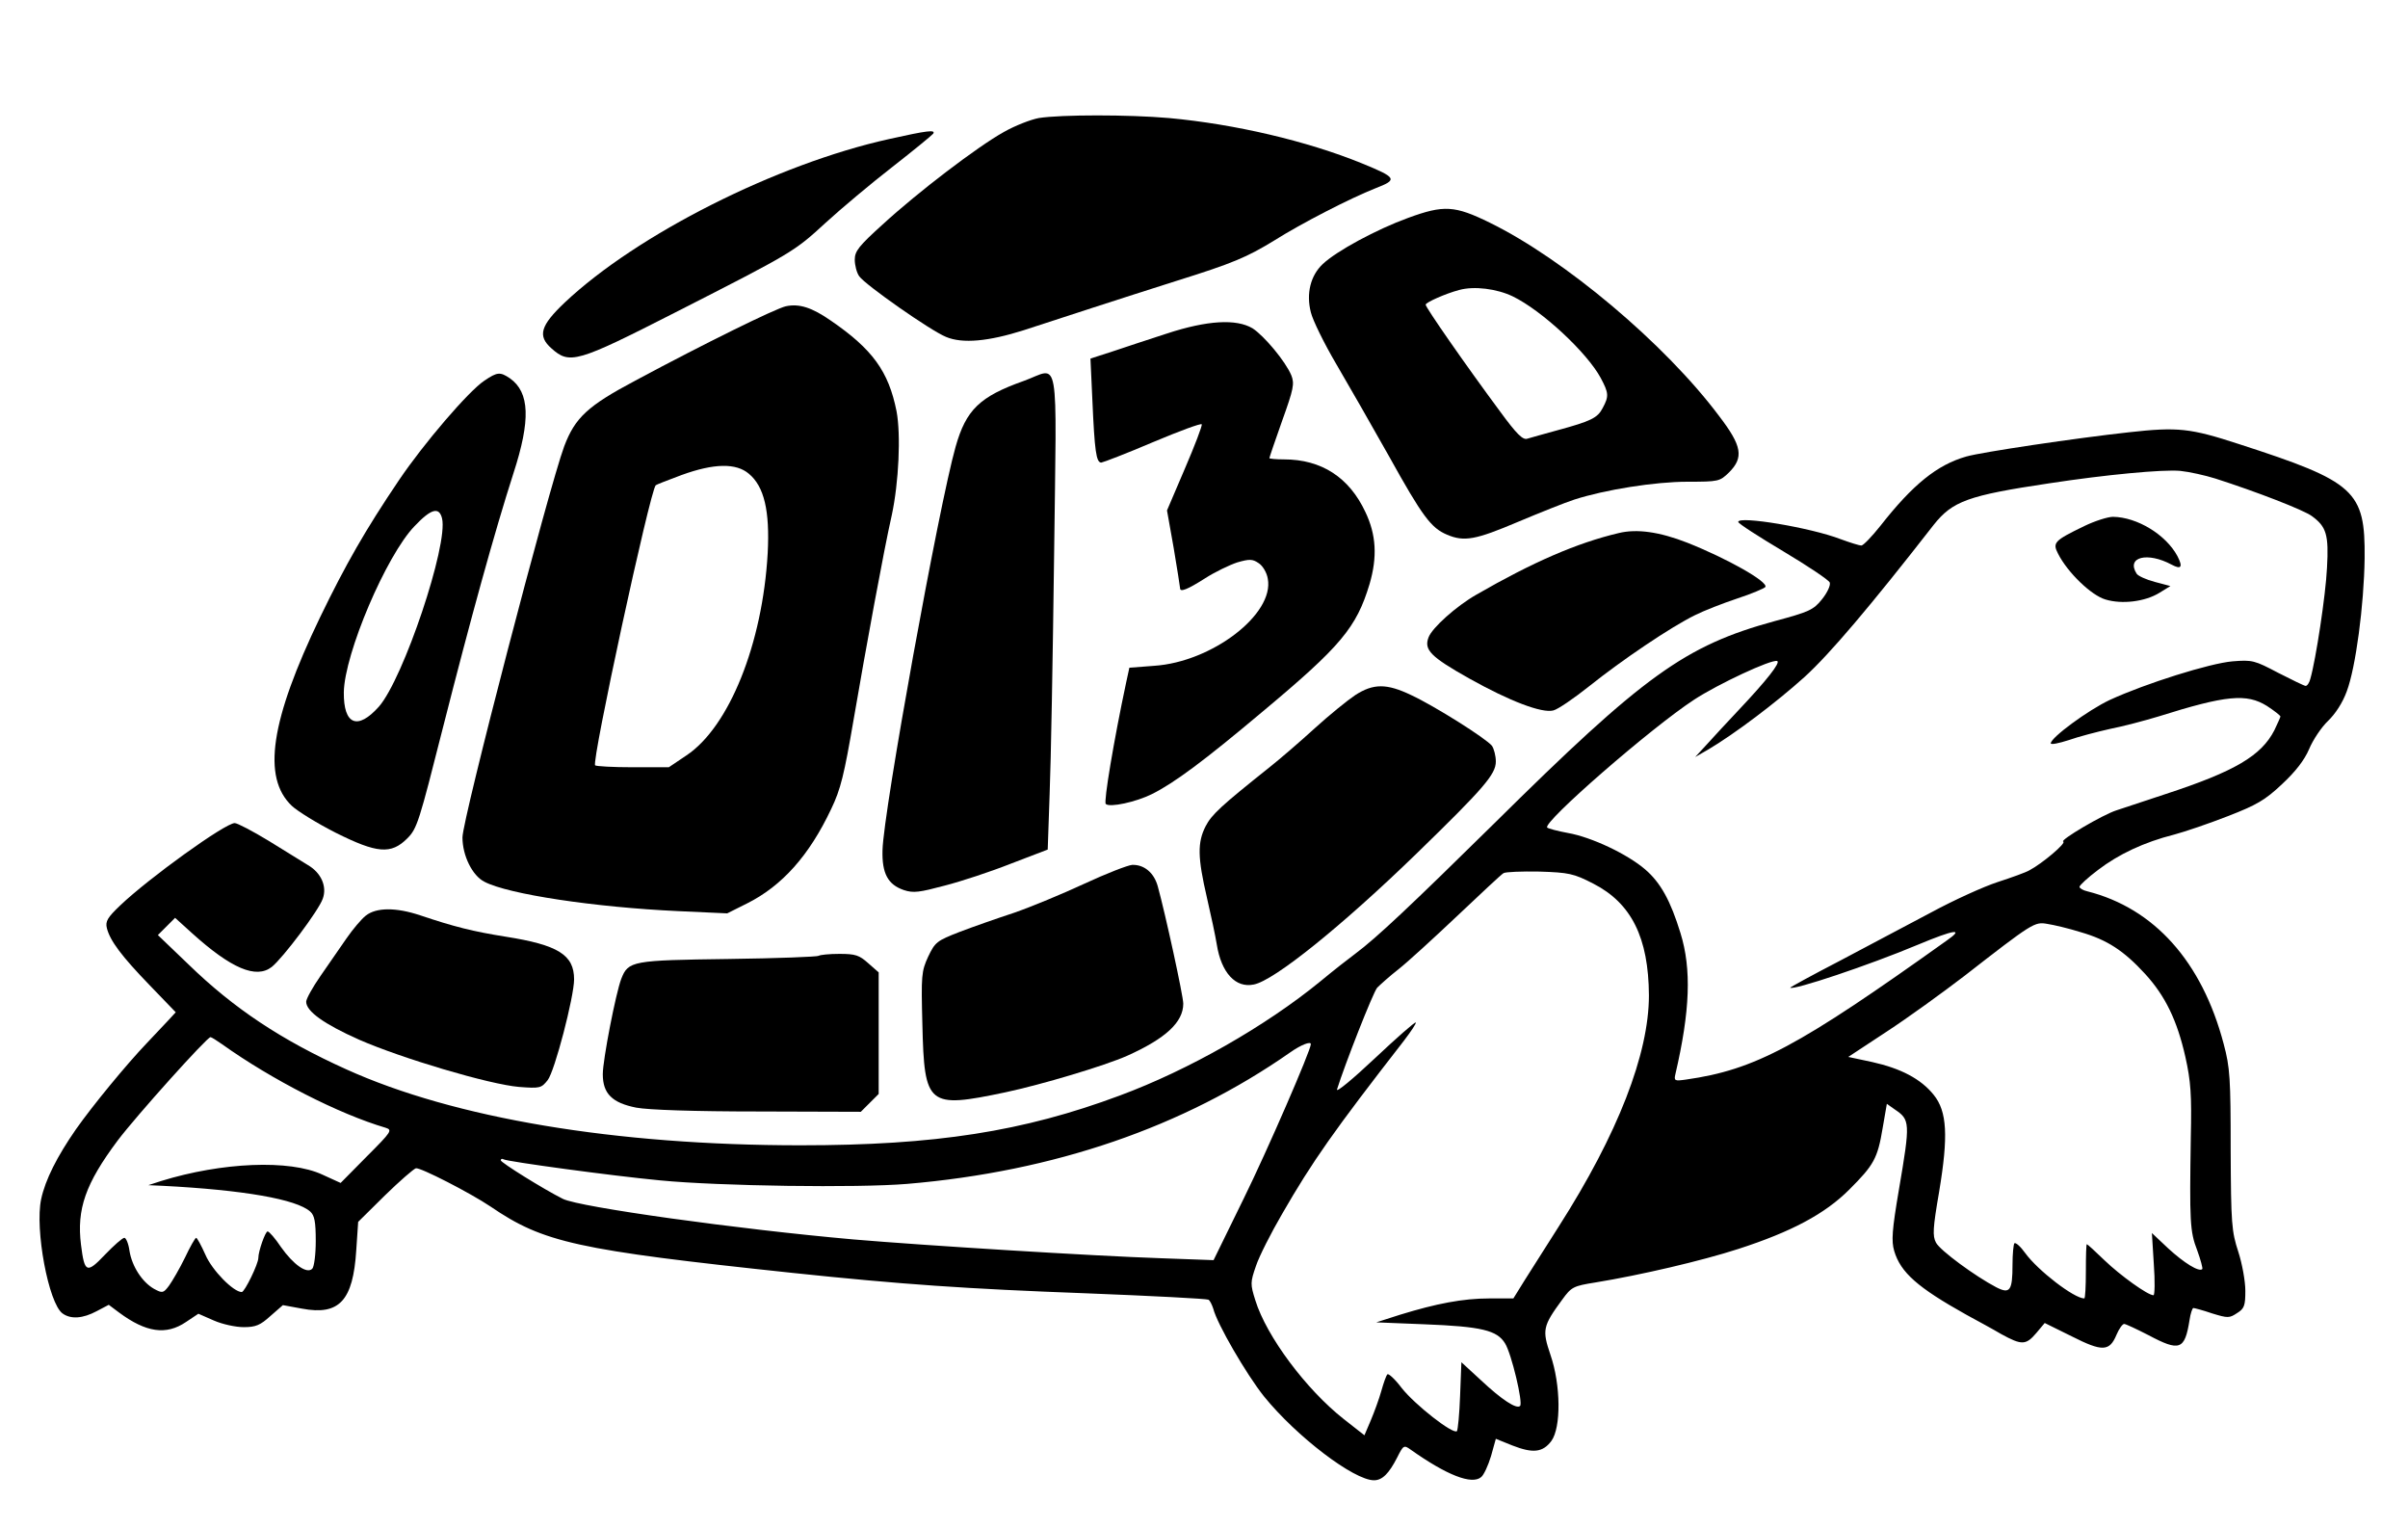
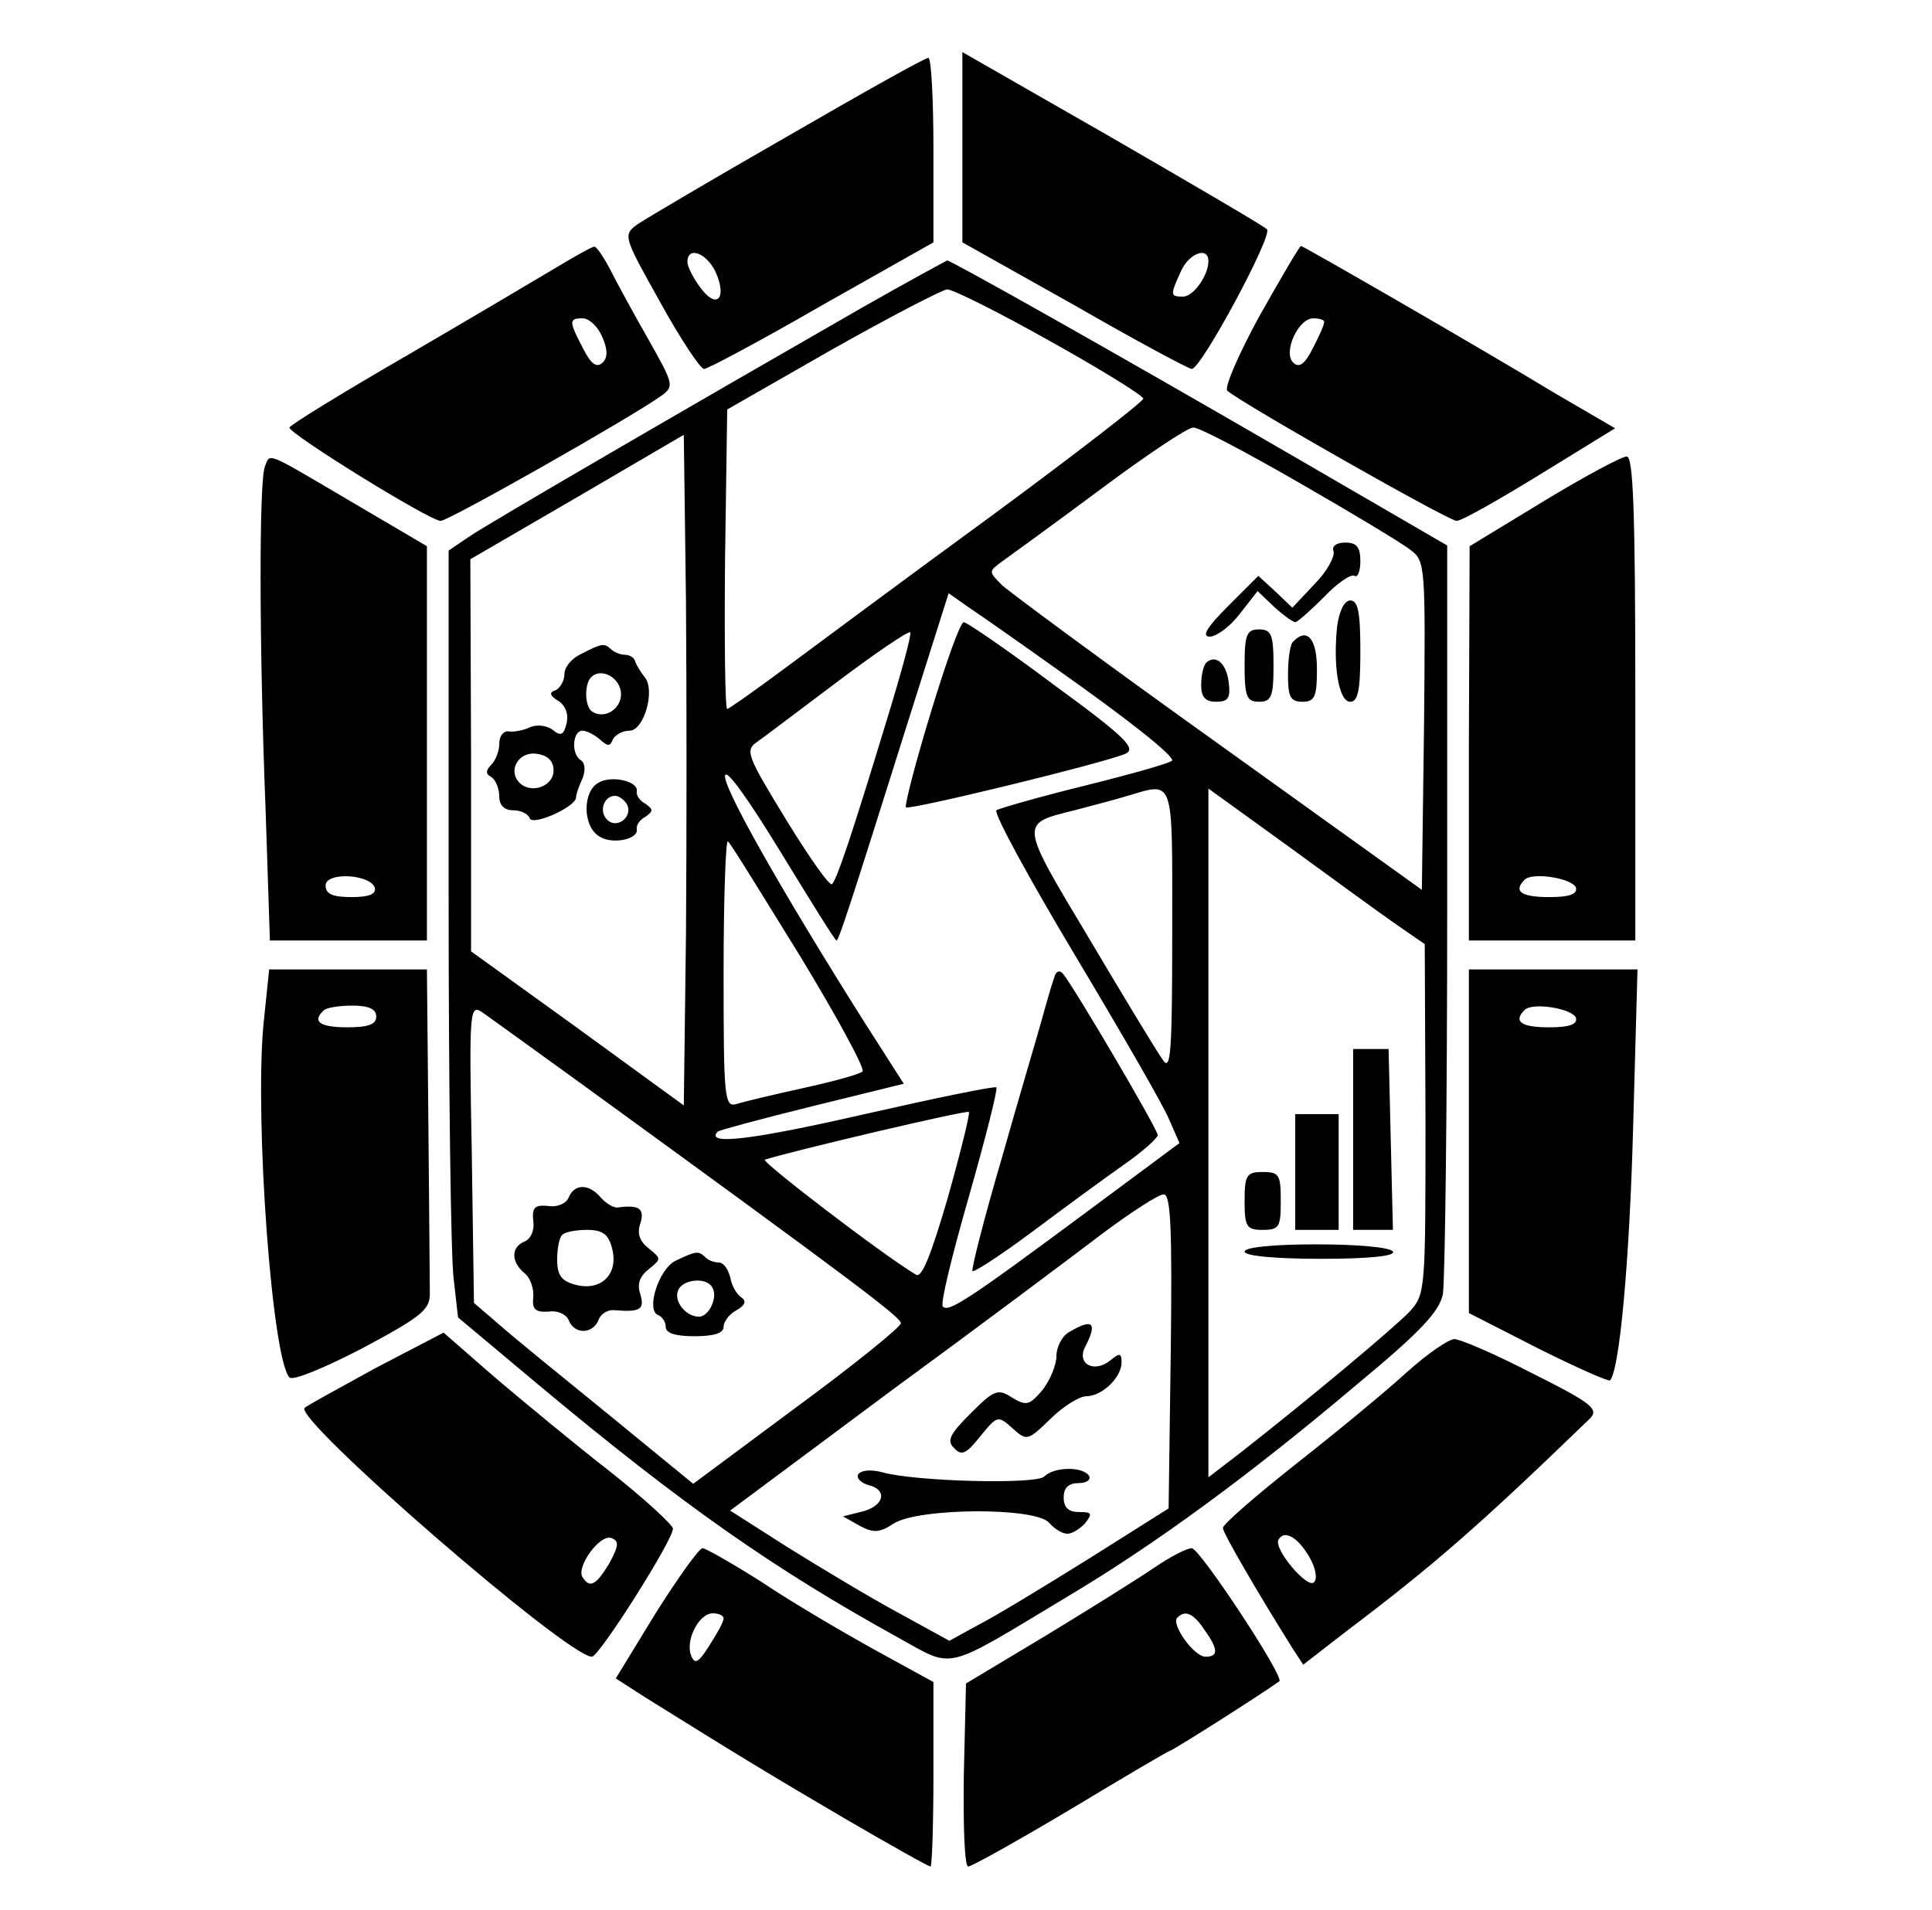
- <svg xmlns="http://www.w3.org/2000/svg" version="1.0" width="755" height="479" viewBox="0 0 755 479" preserveAspectRatio="xMidYMid meet">
-   <g transform="translate(0,479) scale(0.1,-0.1)" fill="#000000" stroke="none">
-     <path d="M3257 4420 c-26 -5 -75 -24 -110 -44 -81 -45 -269 -188 -380 -290 -74 -67 -87 -83 -87 -110 0 -17 6 -41 14 -52 19 -27 223 -170 272 -190 52 -22 134 -14 244 21 47 15 144 47 215 70 72 23 191 62 265 85 176 55 220 74 305 126 84 53 237 132 318 164 70 27 67 33 -43 78 -172 70 -398 123 -605 142 -126 11 -338 11 -408 0z" />
-     <path d="M2787 4354 c-352 -78 -790 -299 -1016 -512 -77 -73 -86 -105 -42 -144 57 -51 79 -45 389 113 369 188 372 190 471 281 47 43 141 122 208 174 68 53 125 100 129 105 8 13 -18 10 -139 -17z" />
-     <path d="M4415 4107 c-99 -36 -225 -104 -268 -145 -38 -36 -52 -92 -37 -151 6 -25 42 -98 79 -161 37 -63 112 -194 166 -290 105 -189 132 -225 182 -246 54 -23 90 -16 222 40 69 29 149 61 177 70 96 31 253 56 355 56 98 0 101 1 130 29 47 47 41 83 -31 177 -170 227 -486 492 -719 606 -110 54 -144 56 -256 15z m328 -246 c91 -44 233 -176 276 -256 25 -47 26 -57 6 -94 -16 -31 -36 -41 -143 -70 -41 -11 -82 -23 -93 -26 -14 -5 -33 13 -87 87 -106 143 -232 324 -232 333 0 7 63 35 105 46 47 13 118 4 168 -20z" />
-     <path d="M2464 3830 c-32 -7 -254 -116 -472 -233 -149 -79 -189 -116 -223 -206 -48 -129 -319 -1169 -319 -1226 0 -57 31 -120 69 -139 74 -39 346 -80 608 -92 l153 -7 62 31 c110 55 195 150 264 296 30 62 41 109 70 278 38 222 95 533 120 643 22 102 29 252 15 326 -25 125 -75 194 -206 284 -59 41 -99 54 -141 45z m-116 -525 c48 -40 66 -116 59 -249 -16 -284 -121 -545 -255 -634 l-55 -37 -113 0 c-62 0 -115 3 -118 6 -12 11 172 860 190 878 2 2 38 16 81 32 102 37 171 38 211 4z" />
-     <path d="M3660 3745 c-58 -19 -135 -44 -173 -57 l-68 -22 6 -130 c7 -160 12 -196 28 -196 7 1 80 29 162 64 83 35 151 60 153 56 2 -4 -22 -67 -53 -139 l-56 -131 21 -118 c11 -66 20 -122 20 -126 0 -13 23 -4 78 31 31 20 77 42 101 50 38 11 48 11 67 -2 13 -8 26 -30 29 -49 21 -111 -175 -261 -356 -273 l-78 -6 -10 -46 c-39 -183 -71 -375 -64 -381 12 -12 95 6 145 31 70 35 163 104 345 257 248 207 296 265 337 401 25 85 21 155 -13 226 -51 109 -138 165 -255 165 -25 0 -46 2 -46 4 0 2 18 55 40 117 36 100 39 116 29 142 -18 44 -86 125 -122 148 -51 30 -141 25 -267 -16z" />
-     <path d="M1519 3597 c-50 -33 -191 -198 -268 -312 -106 -157 -167 -264 -247 -429 -156 -324 -183 -503 -89 -592 18 -17 80 -55 137 -84 130 -65 174 -69 225 -18 31 31 37 52 112 348 88 346 161 610 221 797 54 166 51 253 -11 297 -31 21 -40 20 -80 -7z m-133 -432 c20 -82 -121 -502 -198 -590 -67 -75 -111 -57 -110 45 2 121 133 429 222 521 52 55 77 61 86 24z" />
-     <path d="M3210 3596 c-138 -49 -181 -90 -214 -207 -52 -183 -226 -1141 -229 -1264 -2 -73 17 -108 67 -125 30 -10 49 -7 128 14 51 13 145 44 208 69 l115 44 6 174 c4 96 10 432 14 747 8 655 19 589 -95 548z" />
-     <path d="M6675 3435 c-165 -18 -461 -62 -510 -76 -91 -26 -167 -87 -269 -217 -27 -34 -54 -62 -60 -62 -6 0 -35 9 -65 20 -93 36 -321 74 -321 54 0 -5 64 -46 141 -92 77 -46 143 -90 146 -98 3 -9 -8 -32 -24 -52 -27 -34 -41 -40 -149 -69 -281 -77 -409 -169 -879 -634 -260 -256 -369 -359 -435 -408 -19 -14 -69 -53 -110 -87 -171 -140 -413 -278 -629 -358 -303 -113 -578 -156 -1001 -156 -581 0 -1086 85 -1424 238 -204 92 -353 191 -495 329 l-96 92 27 27 27 27 53 -48 c123 -111 201 -144 250 -106 35 28 148 178 160 214 14 38 -5 81 -46 105 -17 11 -72 44 -123 76 -51 31 -99 56 -107 56 -30 0 -270 -173 -359 -258 -40 -38 -47 -50 -42 -71 10 -40 46 -88 135 -180 l81 -84 -23 -25 c-13 -14 -43 -46 -67 -71 -65 -68 -171 -197 -223 -271 -59 -85 -96 -158 -109 -219 -20 -94 23 -326 67 -358 26 -19 64 -16 107 7 l38 20 32 -24 c85 -63 148 -72 210 -30 l39 26 48 -21 c27 -12 69 -21 94 -21 38 0 52 6 84 35 l39 34 60 -11 c117 -22 160 25 170 183 l6 89 84 83 c46 45 90 83 97 85 14 3 170 -77 234 -120 166 -113 268 -136 947 -208 342 -36 544 -50 922 -64 205 -8 377 -17 382 -20 5 -3 11 -16 15 -28 12 -48 104 -206 159 -275 102 -126 282 -263 345 -263 26 0 47 21 73 72 19 38 21 39 42 24 113 -80 192 -111 221 -86 8 6 22 36 31 66 l15 54 52 -21 c64 -25 95 -22 122 14 31 42 30 176 -3 271 -26 77 -24 89 37 172 29 40 35 43 104 54 141 23 334 68 448 105 167 54 272 110 348 186 77 77 89 97 105 194 l13 75 24 -17 c49 -33 50 -40 14 -251 -22 -129 -24 -162 -15 -193 20 -68 74 -115 226 -200 33 -18 83 -45 110 -61 64 -35 77 -35 110 4 l26 31 85 -42 c95 -48 118 -48 140 5 8 19 19 34 24 34 5 0 39 -16 76 -35 98 -52 114 -47 129 47 3 21 9 38 12 38 3 0 30 -7 59 -17 49 -15 54 -15 78 1 23 14 26 24 26 70 0 30 -10 85 -22 122 -21 64 -23 88 -24 319 0 224 -2 259 -22 333 -68 258 -218 425 -427 478 -14 3 -25 10 -25 14 0 5 26 29 58 53 64 49 144 87 239 111 34 9 110 35 169 58 90 35 116 50 169 100 42 39 70 75 85 110 12 29 39 69 59 88 23 22 46 57 59 93 28 74 54 270 56 417 2 212 -29 240 -394 358 -153 50 -192 54 -345 37z m271 -145 c128 -41 278 -99 303 -118 45 -33 53 -58 47 -162 -4 -85 -35 -288 -52 -347 -3 -13 -10 -23 -15 -23 -4 0 -43 19 -86 41 -74 39 -81 41 -143 36 -71 -6 -272 -69 -385 -121 -68 -32 -185 -118 -185 -136 0 -5 25 0 56 10 31 11 89 26 129 35 41 8 109 26 152 39 213 67 277 73 341 33 23 -15 42 -30 42 -33 0 -2 -9 -22 -19 -43 -41 -80 -124 -129 -341 -200 -69 -23 -138 -46 -154 -51 -44 -14 -179 -94 -167 -98 11 -4 -66 -69 -106 -90 -12 -7 -57 -23 -100 -37 -43 -14 -136 -56 -208 -95 -71 -38 -201 -106 -287 -152 -87 -45 -156 -83 -155 -84 9 -9 246 70 401 135 115 48 146 52 90 13 -465 -332 -600 -405 -818 -436 -35 -5 -38 -4 -33 17 46 198 51 329 16 442 -31 101 -62 158 -111 200 -56 48 -168 101 -242 114 -33 6 -62 14 -65 17 -15 16 326 313 461 401 75 49 242 127 260 121 12 -4 -34 -62 -120 -153 -36 -38 -82 -88 -101 -109 l-36 -39 40 23 c83 49 213 147 303 228 79 72 204 219 405 477 59 74 107 92 362 130 177 27 356 44 411 39 29 -3 78 -14 110 -24z m-1950 -1270 c119 -61 173 -169 174 -350 0 -183 -97 -434 -283 -725 -38 -60 -86 -136 -106 -167 l-36 -58 -75 0 c-83 0 -166 -16 -280 -51 l-75 -24 150 -6 c181 -7 229 -19 254 -60 20 -32 57 -187 47 -196 -11 -11 -58 20 -122 80 l-62 57 -4 -104 c-2 -58 -7 -108 -10 -112 -12 -11 -131 82 -173 135 -21 28 -42 47 -45 43 -4 -4 -12 -27 -19 -52 -7 -25 -22 -66 -33 -92 l-20 -47 -65 51 c-118 93 -242 259 -277 372 -16 51 -16 56 2 108 10 30 47 103 82 163 95 165 162 260 382 543 22 29 39 54 37 57 -3 2 -61 -49 -129 -113 -68 -64 -121 -108 -118 -97 24 77 113 304 126 319 10 10 40 37 67 58 28 22 110 97 184 167 73 69 138 130 145 134 6 4 57 6 112 5 93 -3 108 -6 170 -38z m1528 -152 c83 -24 135 -58 202 -131 63 -69 100 -145 126 -260 17 -76 20 -119 17 -252 -4 -263 -3 -295 20 -354 11 -30 18 -57 16 -59 -10 -10 -57 19 -107 65 l-51 48 6 -97 c4 -54 3 -98 -1 -98 -18 0 -104 62 -153 109 -29 28 -54 51 -56 51 -2 0 -3 -38 -3 -85 0 -47 -2 -85 -5 -85 -32 0 -146 88 -185 142 -15 21 -30 34 -34 31 -3 -3 -6 -34 -6 -67 0 -82 -8 -93 -51 -71 -65 34 -176 115 -189 140 -11 21 -10 44 10 160 29 174 25 251 -17 303 -40 50 -103 83 -193 103 l-75 16 120 79 c66 43 175 122 243 174 216 168 221 171 261 164 20 -3 67 -14 105 -26z m-5828 -351 c157 -112 367 -219 513 -262 22 -7 19 -12 -59 -90 l-82 -83 -57 26 c-103 48 -315 39 -506 -20 l-40 -13 45 -2 c253 -13 420 -42 463 -81 13 -12 17 -31 17 -92 0 -42 -5 -81 -11 -87 -17 -17 -59 13 -98 68 -18 27 -37 49 -42 49 -7 0 -29 -62 -29 -83 0 -19 -43 -107 -52 -107 -26 0 -93 68 -114 117 -13 29 -26 53 -29 53 -3 0 -19 -28 -35 -62 -17 -35 -40 -74 -50 -88 -18 -24 -21 -24 -47 -10 -37 21 -69 70 -77 119 -3 23 -11 41 -16 41 -6 0 -33 -24 -61 -53 -57 -60 -64 -57 -75 31 -14 112 14 192 115 327 58 77 281 325 291 324 3 0 19 -10 36 -22z m3414 0 c0 -19 -137 -335 -211 -485 l-94 -192 -165 6 c-210 7 -743 40 -965 59 -362 32 -857 101 -910 127 -60 30 -195 114 -195 121 0 4 4 6 9 3 11 -7 342 -52 491 -66 185 -18 618 -24 774 -11 462 39 866 178 1201 412 34 24 65 36 65 26z" />
-     <path d="M6535 3141 c-95 -46 -100 -52 -82 -87 30 -59 104 -130 148 -143 52 -16 125 -7 170 21 l34 21 -49 13 c-27 7 -53 19 -57 26 -33 52 34 69 110 28 30 -16 36 -8 18 27 -36 67 -126 122 -202 123 -16 0 -57 -13 -90 -29z" />
-     <path d="M5075 3119 c-131 -31 -269 -91 -446 -193 -63 -36 -139 -104 -150 -134 -15 -39 7 -61 128 -129 127 -71 227 -109 263 -100 14 3 65 38 114 77 100 80 255 185 331 222 28 14 87 37 132 52 46 15 85 32 88 36 10 16 -119 89 -245 139 -87 34 -158 44 -215 30z" />
-     <path d="M4249 2611 c-24 -16 -82 -63 -127 -104 -46 -42 -111 -98 -144 -124 -148 -118 -179 -146 -198 -183 -26 -51 -25 -98 4 -223 13 -56 27 -122 31 -147 14 -89 59 -138 116 -126 64 12 278 185 510 410 212 206 249 249 249 289 0 18 -6 40 -12 49 -18 23 -180 125 -253 159 -77 37 -119 37 -176 0z" />
-     <path d="M3400 2020 c-69 -32 -168 -73 -220 -91 -52 -17 -129 -44 -171 -60 -72 -28 -77 -32 -99 -78 -21 -46 -22 -58 -18 -212 6 -256 17 -264 260 -213 113 24 311 83 383 115 120 54 175 105 175 163 0 24 -56 281 -80 368 -12 43 -43 68 -80 67 -14 -1 -81 -27 -150 -59z" />
-     <path d="M1147 1920 c-14 -11 -41 -43 -61 -72 -20 -29 -57 -82 -81 -117 -25 -36 -45 -72 -45 -81 0 -30 56 -70 166 -119 135 -59 408 -140 501 -148 66 -5 70 -4 90 21 22 27 83 262 83 316 0 77 -50 108 -215 134 -101 16 -161 31 -268 67 -75 25 -137 25 -170 -1z" />
-     <path d="M2567 1794 c-3 -3 -130 -8 -283 -10 -302 -4 -314 -6 -336 -62 -17 -44 -58 -254 -58 -299 0 -61 29 -90 105 -105 37 -7 182 -12 382 -12 l322 -1 28 28 28 28 0 190 0 191 -33 29 c-28 25 -40 29 -90 29 -32 0 -61 -3 -65 -6z" />
+ <svg xmlns="http://www.w3.org/2000/svg" version="1.0" width="267pt" height="264pt" viewBox="0 0 267 264" preserveAspectRatio="xMidYMid meet">
+   <g transform="translate(0,264) scale(0.1,-0.1)" fill="#000000" stroke="none">
+     <path d="M1330 2437 l0 -132 155 -87 c85 -49 158 -88 162 -88 13 0 112 184 104 193 -5 5 -101 61 -215 127 l-206 118 0 -131z m340 -158 c0 -20 -21 -49 -35 -49 -18 0 -18 2 -3 35 11 25 38 35 38 14z" />
+     <path d="M1089 2452 c-103 -59 -196 -114 -208 -122 -20 -15 -20 -16 31 -107 28 -51 56 -93 61 -93 5 0 78 39 163 88 l154 87 0 128 c0 70 -3 127 -7 127 -5 0 -92 -49 -194 -108z m-100 -188 c16 -36 2 -52 -20 -23 -10 13 -19 30 -19 37 0 22 26 13 39 -14z" />
+     <path d="M770 2271 c-25 -15 -118 -70 -207 -122 -90 -52 -163 -97 -163 -100 0 -9 194 -129 209 -129 11 0 265 144 305 173 18 13 17 16 -18 78 -20 35 -44 79 -53 97 -9 17 -19 32 -22 31 -3 0 -26 -13 -51 -28z m62 -96 c8 -18 8 -29 1 -36 -8 -8 -16 -3 -27 19 -20 38 -20 42 -1 42 9 0 21 -11 27 -25z" />
+     <path d="M1741 2204 c-29 -53 -49 -99 -45 -104 19 -17 306 -180 317 -180 7 0 58 29 115 64 l104 64 -84 49 c-104 63 -347 203 -350 203 -2 0 -27 -43 -57 -96z m89 -9 c0 -4 -7 -20 -16 -37 -11 -22 -19 -27 -27 -19 -14 14 7 61 28 61 8 0 15 -2 15 -5z" />
+     <path d="M1190 2214 c-230 -132 -516 -298 -542 -316 l-28 -19 0 -477 c0 -262 3 -501 7 -530 l6 -53 111 -93 c200 -167 326 -255 498 -350 78 -43 60 -47 233 57 121 72 252 168 401 294 87 72 113 100 118 124 3 17 6 257 6 533 l0 502 -217 126 c-250 145 -469 268 -474 268 -2 -1 -56 -30 -119 -66z m262 -46 c70 -39 128 -75 128 -79 0 -4 -93 -76 -207 -160 -115 -84 -243 -179 -286 -211 -43 -32 -80 -58 -82 -58 -3 0 -4 93 -3 207 l3 207 145 83 c80 45 151 82 159 83 8 0 72 -32 143 -72z m343 -195 c73 -42 143 -84 154 -93 21 -15 21 -22 19 -243 l-3 -227 -280 201 c-154 110 -289 210 -300 220 -19 19 -19 19 0 33 11 8 72 52 135 99 63 47 121 86 129 86 7 1 73 -34 146 -76z m-847 -626 l-3 -235 -147 107 -147 106 0 271 -1 271 148 86 147 86 3 -229 c1 -126 1 -334 0 -463z m507 372 c105 -74 165 -122 165 -130 0 -3 -53 -18 -117 -34 -65 -16 -121 -32 -126 -35 -4 -4 45 -94 109 -201 64 -107 123 -209 130 -227 l14 -32 -132 -98 c-163 -121 -187 -136 -195 -128 -4 3 13 72 36 152 23 81 40 148 38 151 -3 2 -85 -15 -182 -37 -153 -35 -222 -44 -203 -24 3 2 62 18 131 35 l126 31 -55 86 c-116 184 -195 324 -192 340 2 10 33 -34 77 -106 41 -67 75 -122 77 -122 3 0 17 42 99 303 l56 177 27 -19 c15 -10 68 -47 117 -82z m-230 -76 c-49 -161 -68 -217 -75 -225 -3 -4 -31 36 -63 88 -55 90 -58 97 -40 109 10 7 60 45 112 84 52 39 96 69 99 67 2 -3 -13 -58 -33 -123z m395 -290 c0 -168 -2 -195 -13 -178 -8 11 -54 87 -102 168 -97 162 -96 158 -20 177 22 6 54 14 70 19 69 20 65 32 65 -186z m307 11 l42 -29 1 -242 c0 -237 0 -242 -22 -266 -22 -23 -138 -120 -235 -196 l-43 -33 0 476 0 476 108 -78 c59 -43 126 -92 149 -108z m-821 -46 c51 -84 90 -156 86 -159 -4 -4 -41 -14 -82 -23 -41 -9 -83 -19 -92 -22 -17 -5 -18 8 -18 182 0 103 3 185 6 181 4 -3 48 -75 100 -159z m-304 -175 c384 -279 443 -324 443 -332 0 -5 -64 -57 -143 -115 l-144 -107 -116 95 c-64 52 -133 108 -152 125 l-35 30 -3 207 c-4 207 -3 207 17 193 11 -8 71 -51 133 -96z m508 -158 c-23 -79 -36 -112 -44 -107 -47 28 -215 157 -209 159 33 11 279 69 282 66 2 -1 -11 -54 -29 -118z m308 -212 l-3 -218 -111 -70 c-61 -38 -130 -80 -152 -91 l-40 -22 -71 39 c-39 21 -107 62 -152 90 l-80 51 223 166 c123 90 255 189 293 218 39 29 76 53 83 53 10 1 12 -46 10 -216z" />
+     <path d="M1843 1878 c2 -7 -9 -28 -26 -45 l-31 -33 -23 22 -24 22 -42 -42 c-29 -29 -37 -42 -25 -42 9 0 28 14 41 31 l25 32 23 -22 c12 -11 26 -21 29 -21 3 0 21 16 40 35 18 19 37 32 42 29 4 -3 8 6 8 20 0 20 -5 26 -21 26 -12 0 -19 -5 -16 -12z" />
+     <path d="M1848 1775 c-6 -55 2 -105 18 -105 11 0 14 17 14 70 0 53 -3 70 -14 70 -8 0 -15 -14 -18 -35z" />
+     <path d="M1720 1720 c0 -43 3 -50 20 -50 17 0 20 7 20 50 0 43 -3 50 -20 50 -17 0 -20 -7 -20 -50z" />
+     <path d="M1787 1753 c-4 -3 -7 -24 -7 -45 0 -31 3 -38 20 -38 17 0 20 7 20 45 0 43 -14 58 -33 38z" />
+     <path d="M1667 1724 c-4 -4 -7 -18 -7 -31 0 -17 6 -23 21 -23 16 0 20 5 17 27 -3 26 -18 39 -31 27z" />
+     <path d="M803 1736 c-13 -6 -23 -18 -23 -28 0 -9 -6 -19 -12 -22 -10 -3 -8 -8 4 -15 10 -7 14 -19 11 -31 -4 -16 -8 -18 -19 -9 -8 6 -21 8 -31 4 -10 -5 -24 -7 -30 -6 -7 1 -13 -6 -13 -17 0 -10 -5 -23 -11 -29 -8 -8 -8 -13 0 -17 6 -4 11 -16 11 -27 0 -12 7 -19 19 -19 11 0 21 -5 23 -11 4 -11 62 15 64 28 0 5 4 16 9 27 4 10 4 21 -2 25 -14 8 -12 41 2 41 6 0 17 -6 24 -12 11 -10 14 -10 18 0 3 6 13 12 23 12 20 0 36 56 21 74 -5 6 -11 16 -13 21 -1 6 -8 10 -15 10 -6 0 -15 4 -19 8 -9 8 -12 8 -41 -7z m55 -52 c3 -22 -21 -39 -39 -28 -11 6 -12 38 -2 48 13 13 38 1 41 -20z m-93 -109 c0 -22 -31 -33 -47 -17 -17 17 -1 44 24 40 15 -2 23 -10 23 -23z" />
+     <path d="M827 1558 c-22 -12 -22 -60 1 -74 18 -12 55 -4 52 10 -1 5 4 13 12 17 11 8 11 10 0 18 -8 4 -13 12 -12 17 3 14 -35 23 -53 12z m39 -29 c10 -17 -13 -36 -27 -22 -12 12 -4 33 11 33 5 0 12 -5 16 -11z" />
+     <path d="M1286 1654 c-21 -69 -36 -127 -34 -130 5 -4 269 60 303 74 16 7 2 22 -98 95 -64 48 -121 87 -125 87 -5 0 -25 -57 -46 -126z" />
+     <path d="M1457 1289 c-3 -8 -10 -32 -16 -54 -6 -22 -32 -109 -56 -194 -25 -85 -43 -156 -41 -158 2 -2 39 22 82 54 44 33 100 74 127 93 26 18 47 37 47 41 0 8 -117 207 -131 223 -5 6 -10 3 -12 -5z" />
+     <path d="M1870 1065 l0 -125 28 0 27 0 -3 125 -3 125 -25 0 -24 0 0 -125z" />
+     <path d="M1790 1020 l0 -80 30 0 30 0 0 80 0 80 -30 0 -30 0 0 -80z" />
+     <path d="M1720 980 c0 -36 3 -40 25 -40 23 0 25 4 25 40 0 36 -2 40 -25 40 -22 0 -25 -4 -25 -40z" />
+     <path d="M1720 910 c0 -6 42 -10 106 -10 67 0 103 4 99 10 -3 6 -50 10 -106 10 -59 0 -99 -4 -99 -10z" />
+     <path d="M786 985 c-3 -8 -15 -14 -28 -12 -19 2 -23 -2 -21 -21 2 -13 -4 -25 -12 -28 -19 -8 -19 -28 0 -44 8 -6 13 -22 12 -33 -2 -17 3 -21 21 -20 13 2 25 -4 28 -12 8 -20 33 -19 41 0 3 9 13 15 22 14 36 -3 42 1 36 22 -5 14 -1 25 12 35 17 14 17 14 0 28 -13 10 -17 21 -12 35 6 20 -1 26 -31 22 -6 -1 -17 6 -24 14 -16 19 -36 19 -44 0z m60 -71 c9 -35 -15 -59 -50 -50 -20 5 -26 13 -26 35 0 15 3 31 7 34 3 4 19 7 34 7 22 0 30 -6 35 -26z" />
+     <path d="M933 897 c-23 -12 -41 -69 -23 -75 5 -2 10 -9 10 -16 0 -9 14 -13 40 -13 26 0 40 4 40 13 0 7 8 18 18 23 12 7 14 13 6 18 -7 5 -13 17 -15 28 -3 11 -9 20 -16 20 -6 0 -15 3 -19 8 -9 8 -12 8 -41 -6z m51 -36 c9 -13 -4 -41 -18 -41 -18 0 -35 21 -29 36 6 16 39 19 47 5z" />
+     <path d="M1478 799 c-10 -5 -18 -21 -18 -33 0 -13 -9 -34 -19 -47 -18 -21 -22 -23 -42 -11 -20 13 -25 11 -58 -22 -29 -29 -33 -38 -22 -48 10 -11 17 -7 36 17 23 28 24 29 44 11 20 -18 21 -18 53 13 17 17 40 31 49 31 22 0 49 26 49 47 0 13 -3 13 -15 3 -23 -19 -48 -5 -35 19 17 33 10 39 -22 20z" />
+     <path d="M1186 602 c-3 -5 4 -12 15 -15 27 -7 20 -30 -12 -37 l-24 -6 23 -13 c19 -10 27 -10 47 3 34 22 197 23 215 1 7 -8 18 -15 25 -15 7 0 18 7 25 15 10 13 9 15 -9 15 -14 0 -21 6 -21 20 0 14 7 20 21 20 11 0 17 5 14 10 -8 13 -48 13 -62 -1 -11 -11 -178 -7 -224 6 -15 4 -29 3 -33 -3z" />
+     <path d="M366 1995 c-8 -22 -8 -244 1 -473 l6 -182 109 0 108 0 0 273 0 272 -102 60 c-124 73 -114 69 -122 50z m152 -582 c2 -9 -8 -13 -32 -13 -26 0 -36 4 -36 16 0 19 61 16 68 -3z" />
+     <path d="M2133 1947 l-102 -62 -1 -272 0 -273 115 0 115 0 0 335 c0 262 -3 335 -12 334 -7 0 -59 -28 -115 -62z m45 -534 c2 -9 -9 -13 -37 -13 -39 0 -50 8 -34 24 11 11 66 2 71 -11z" />
+     <path d="M364 1223 c-12 -134 12 -461 36 -487 5 -5 50 14 102 41 82 44 93 53 92 77 0 14 -1 120 -2 236 l-2 210 -109 0 -109 0 -8 -77z m156 12 c0 -11 -11 -15 -40 -15 -38 0 -49 8 -33 23 3 4 21 7 40 7 23 0 33 -5 33 -15z" />
+     <path d="M2030 1063 l0 -238 96 -49 c52 -26 97 -46 99 -44 13 13 27 163 32 351 l6 217 -117 0 -116 0 0 -237z m148 170 c2 -9 -9 -13 -37 -13 -39 0 -50 8 -34 24 11 11 66 2 71 -11z" />
+     <path d="M519 749 c-51 -28 -95 -52 -98 -55 -16 -15 363 -344 397 -344 10 0 112 161 112 177 0 5 -39 41 -87 79 -49 38 -120 97 -159 130 l-71 62 -94 -49z m323 -270 c-18 -30 -27 -35 -37 -19 -9 14 24 60 40 54 11 -4 10 -11 -3 -35z" />
+     <path d="M1945 744 c-27 -25 -96 -82 -152 -126 -57 -45 -103 -85 -103 -90 0 -7 49 -91 96 -166 l15 -23 62 48 c119 90 182 145 334 292 13 13 4 21 -78 62 -52 27 -101 48 -109 48 -8 0 -37 -20 -65 -45z m-135 -257 c8 -14 11 -29 6 -34 -9 -10 -57 47 -49 59 8 14 27 3 43 -25z" />
+     <path d="M906 410 l-55 -90 42 -27 c133 -83 173 -107 275 -167 62 -36 115 -66 118 -66 2 0 4 57 4 128 l0 127 -82 45 c-45 25 -115 66 -155 93 -41 26 -78 47 -82 47 -5 0 -34 -41 -65 -90z m94 -7 c0 -5 -9 -21 -20 -38 -15 -24 -20 -26 -25 -13 -8 21 11 58 30 58 8 0 15 -3 15 -7z" />
+     <path d="M1595 473 c-22 -15 -89 -57 -150 -94 l-110 -66 -3 -126 c-1 -71 1 -127 6 -127 5 0 69 36 143 80 73 44 134 80 136 80 3 0 120 74 151 96 8 5 -110 184 -121 184 -7 0 -30 -12 -52 -27z m69 -85 c20 -28 20 -38 2 -38 -16 0 -48 45 -39 54 11 11 22 6 37 -16z" />
  </g>
</svg>
